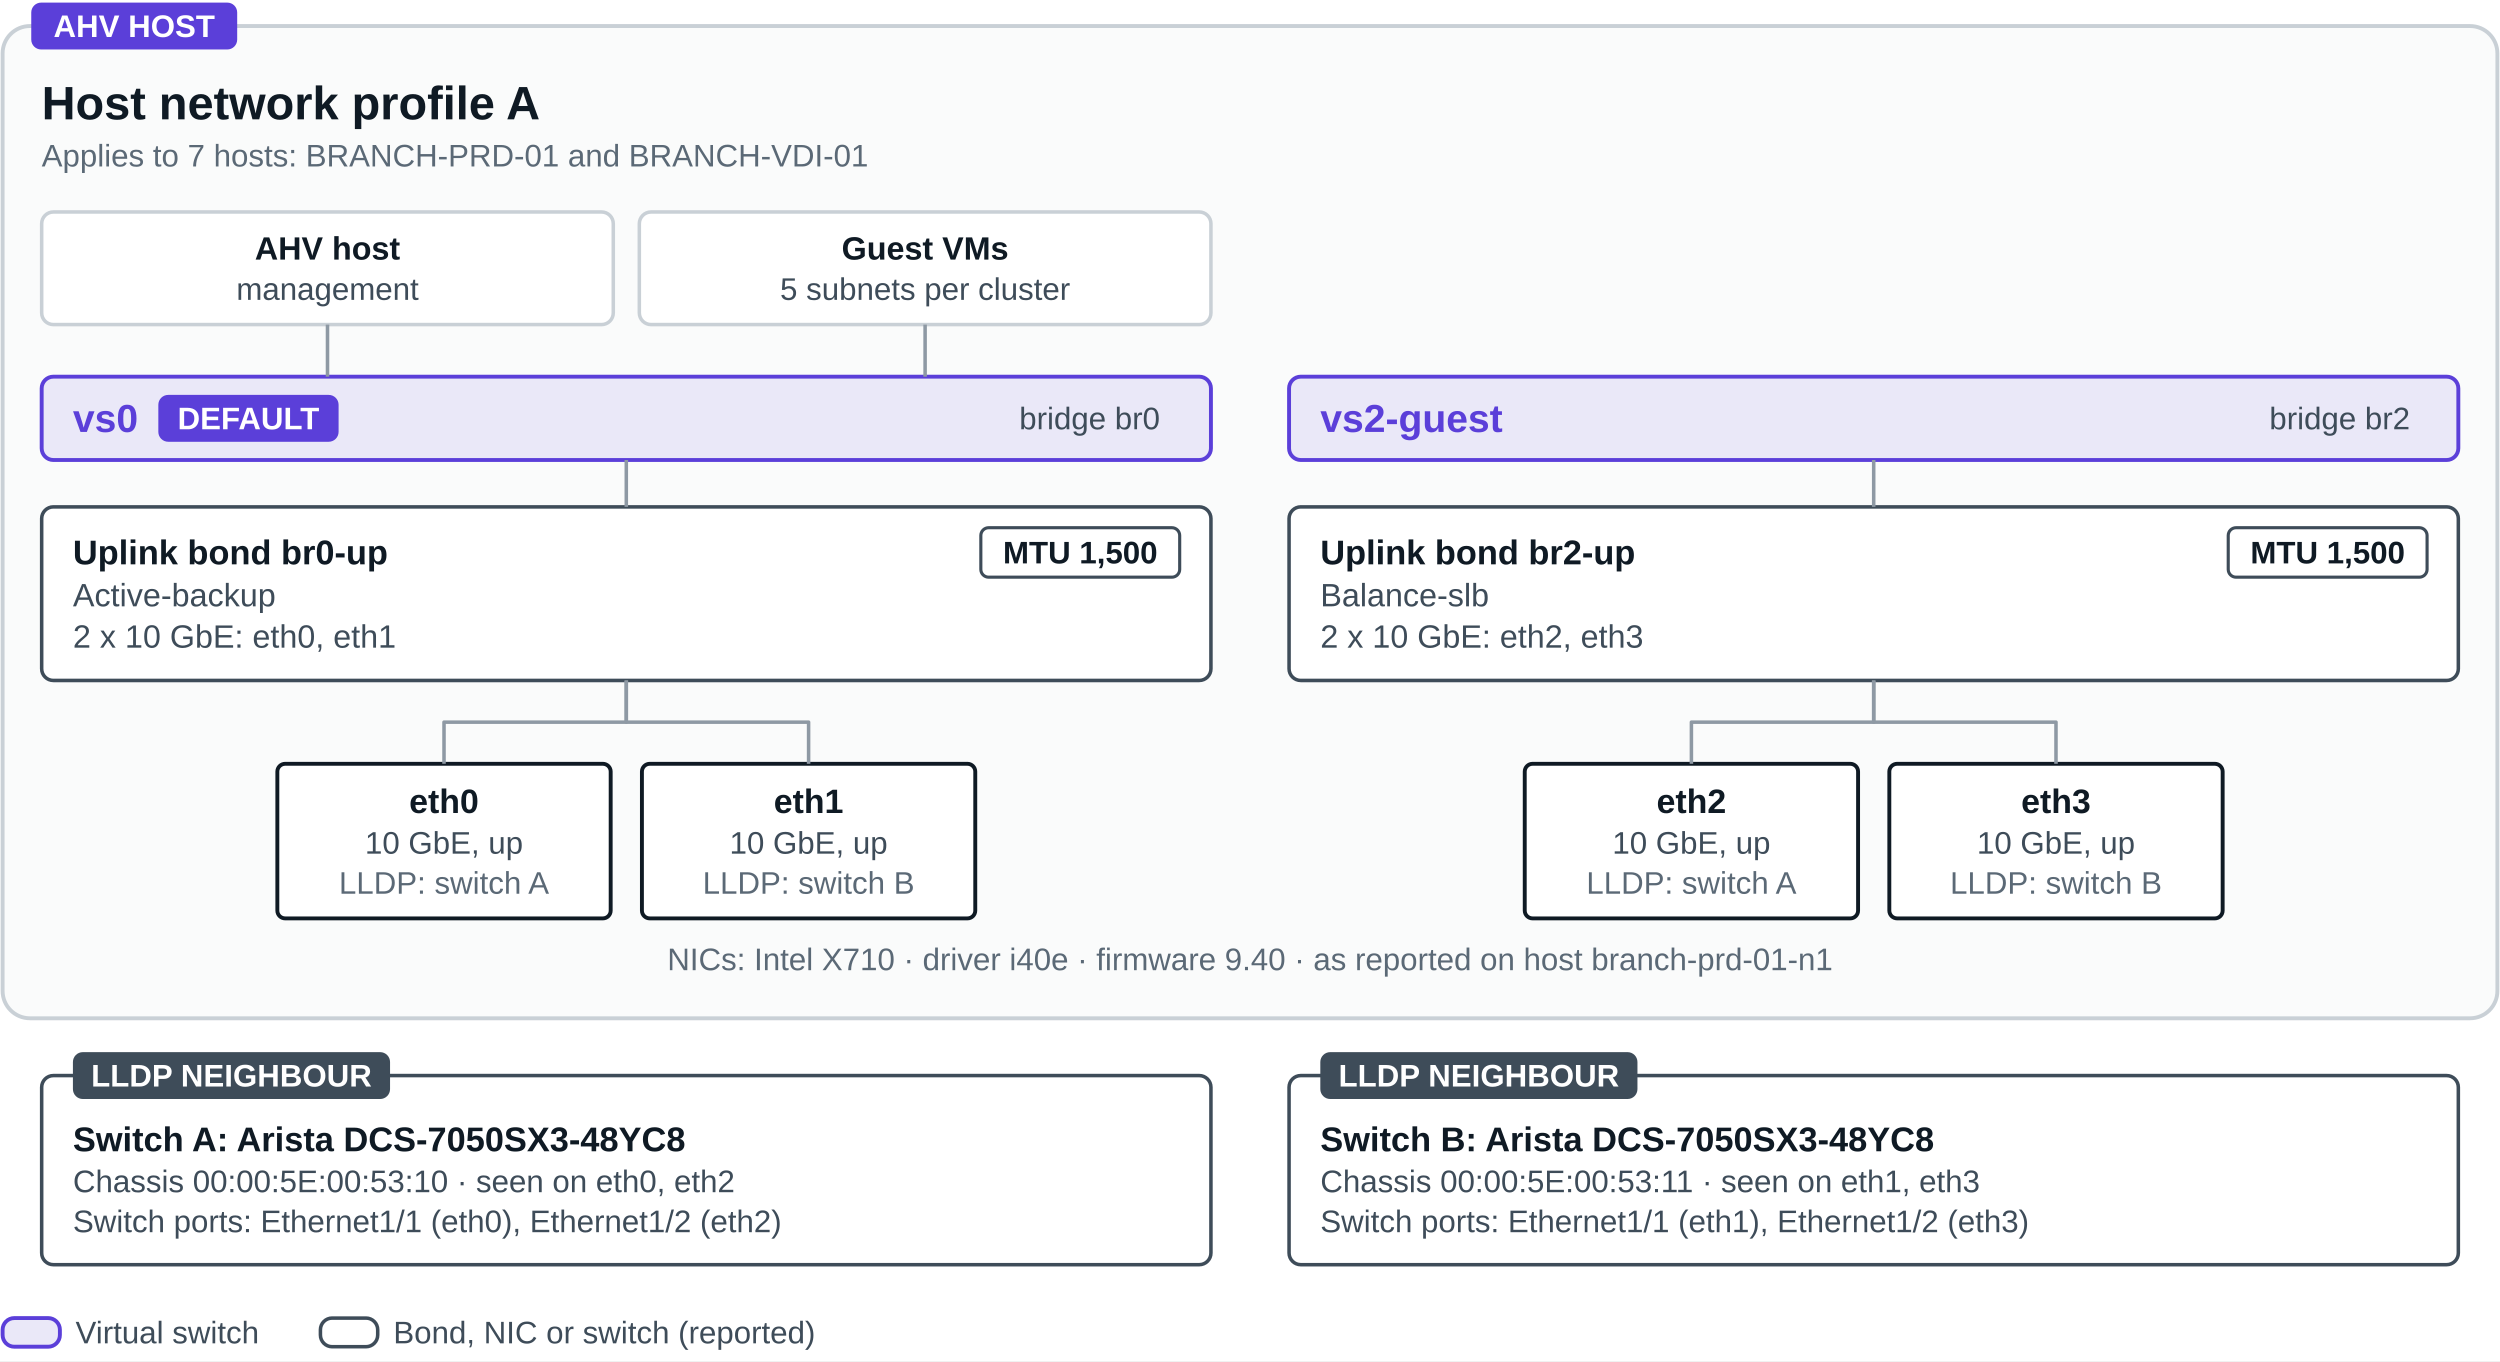
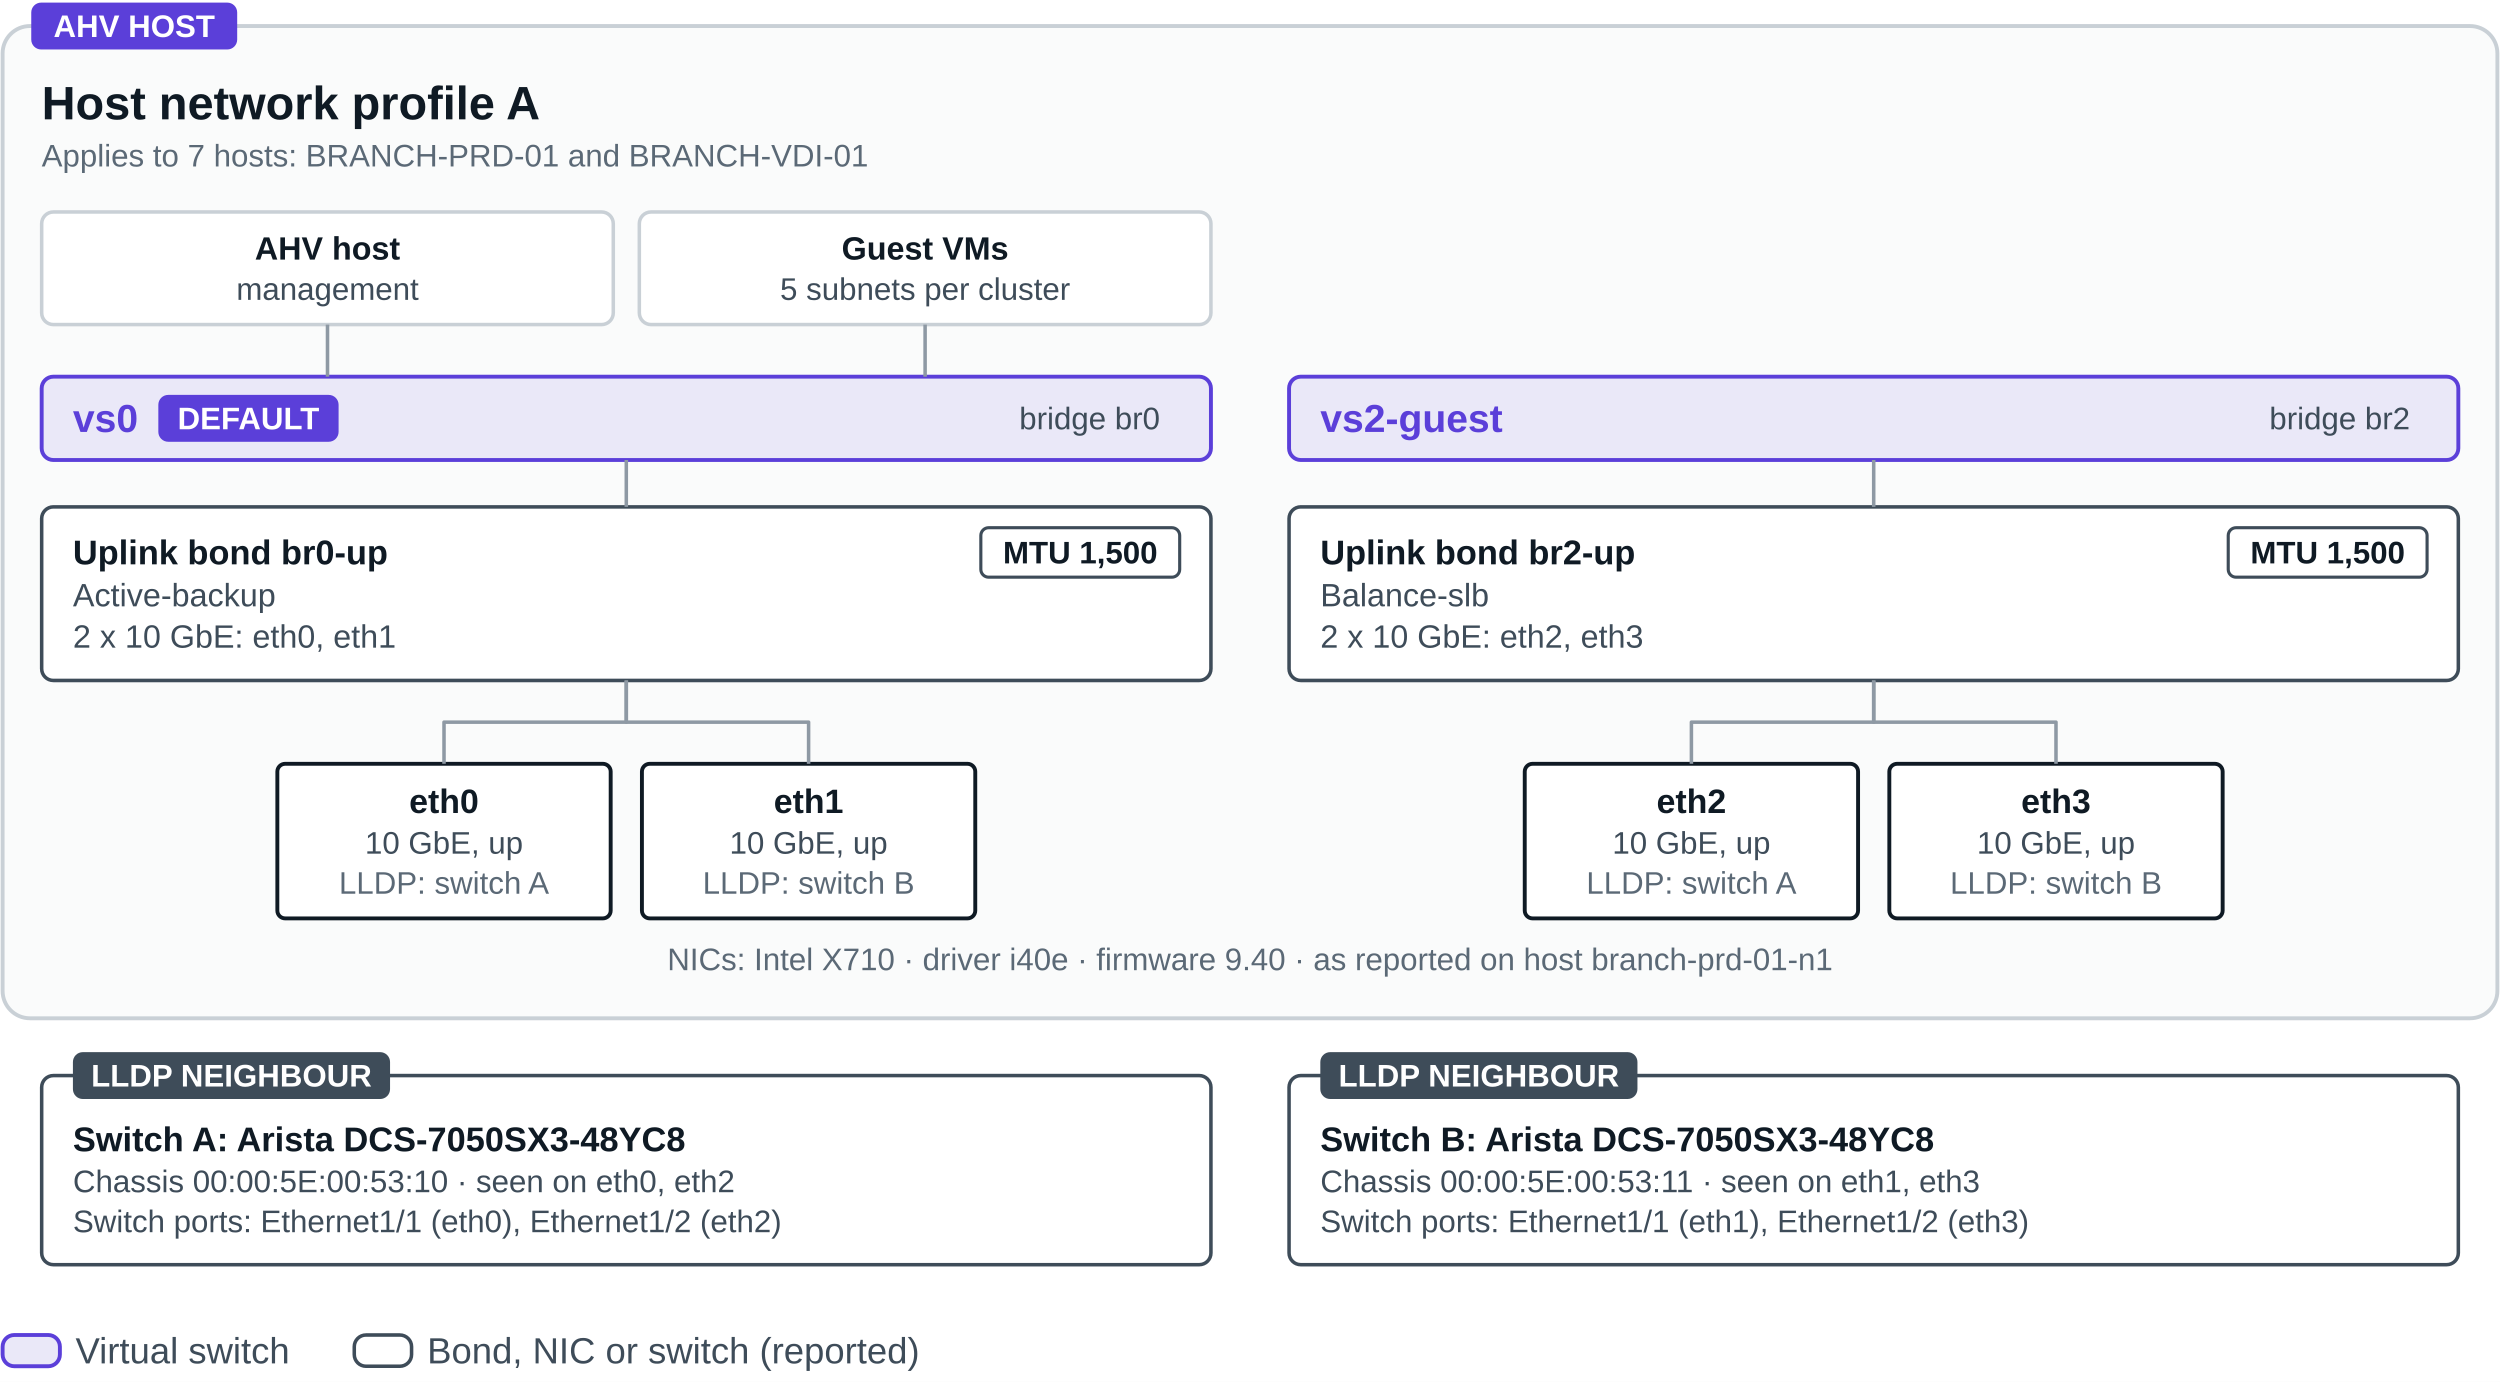
- <svg xmlns="http://www.w3.org/2000/svg" version="1.1" width="480pt" height="261.32pt" viewBox="0 0 480 261.32" font-family="Figtree, Calibri, 'Segoe UI', Arial, sans-serif">
-   <rect width="480" height="261.32" fill="#FFFFFF" />
+ <svg xmlns="http://www.w3.org/2000/svg" version="1.1" width="480pt" height="265.32pt" viewBox="0 0 480 265.32" font-family="Figtree, Calibri, 'Segoe UI', Arial, sans-serif">
+   <rect width="480" height="265.32" fill="#FFFFFF" />
  <g id="profile:67025c1055ad:host" data-kind="container" data-name="Host network profile A" data-profile="A">
    <rect x="0.5" y="5" width="479" height="190.51" fill="#FAFBFB" rx="5.25" stroke="#C9D0D6" stroke-width="0.75" />
    <text x="8" y="22.91" font-size="9" font-weight="600" fill="#0F1A24" textLength="93.22" lengthAdjust="spacingAndGlyphs">Host network profile A</text>
    <text x="8" y="31.96" font-size="6" fill="#5B6976" textLength="157.78" lengthAdjust="spacingAndGlyphs">Applies to 7 hosts: BRANCH-PRD-01 and BRANCH-VDI-01</text>
  </g>
  <g id="profile:67025c1055ad:vs:vs0:t:host" data-kind="box" data-name="AHV host management">
    <rect x="8" y="40.7" width="109.75" height="21.62" fill="#FFFFFF" rx="2.25" stroke="#C9D0D6" stroke-width="0.68" />
    <text x="62.88" y="49.84" text-anchor="middle" font-size="6.2" font-weight="600" fill="#0F1A24" textLength="27.32" lengthAdjust="spacingAndGlyphs">AHV host</text>
    <text x="62.88" y="57.58" text-anchor="middle" font-size="6" fill="#3E4C59" textLength="35.37" lengthAdjust="spacingAndGlyphs">management</text>
  </g>
  <g id="profile:67025c1055ad:vs:vs0:t:guest" data-kind="box" data-name="Guest VMs 5 subnets per cluster">
    <rect x="122.75" y="40.7" width="109.75" height="21.62" fill="#FFFFFF" rx="2.25" stroke="#C9D0D6" stroke-width="0.68" />
    <text x="177.62" y="49.84" text-anchor="middle" font-size="6.2" font-weight="600" fill="#0F1A24" textLength="30.97" lengthAdjust="spacingAndGlyphs">Guest VMs</text>
    <text x="177.62" y="57.58" text-anchor="middle" font-size="6" fill="#3E4C59" textLength="56.38" lengthAdjust="spacingAndGlyphs">5 subnets per cluster</text>
  </g>
  <g id="profile:67025c1055ad:vs:vs0" data-kind="box" data-bridge="br0" data-name="vs0" data-virtual-switch="vs0">
    <rect x="8" y="72.32" width="224.5" height="16" fill="#EAE8F8" rx="2.25" stroke="#5B3FD9" stroke-width="0.75" />
    <text x="14" y="82.94" font-size="7.5" font-weight="600" fill="#5B3FD9" textLength="12.4" lengthAdjust="spacingAndGlyphs">vs0</text>
  </g>
  <g id="profile:67025c1055ad:vs:vs0:bridge" data-kind="label">
    <text x="195.69" y="82.42" font-size="6" fill="#3E4C59" textLength="28.12" lengthAdjust="spacingAndGlyphs">bridge br0</text>
  </g>
  <g id="profile:67025c1055ad:vs:vs0:bond" data-kind="box" data-bond-mode="ACTIVE_BACKUP" data-mtu="1500" data-name="Uplink bond br0-up">
    <rect x="8" y="97.32" width="224.5" height="33.33" fill="#FFFFFF" rx="2.25" stroke="#3E4C59" stroke-width="0.68" />
    <text x="14" y="108.35" font-size="6.6" font-weight="600" fill="#0F1A24" textLength="58.42" lengthAdjust="spacingAndGlyphs">Uplink bond br0-up</text>
    <text x="14" y="116.41" font-size="6.2" fill="#3E4C59" textLength="40.81" lengthAdjust="spacingAndGlyphs">Active-backup</text>
    <text x="14" y="124.35" font-size="6.2" fill="#3E4C59" textLength="60.5" lengthAdjust="spacingAndGlyphs">2 x 10 GbE: eth0, eth1</text>
  </g>
  <g id="profile:67025c1055ad:vs:vs0:nic:eth0" data-kind="box" data-lldp-switch="A" data-name="eth0" data-speed-mbps="10000">
    <rect x="53.25" y="146.65" width="64" height="29.68" fill="#FFFFFF" rx="1.5" stroke="#0F1A24" stroke-width="0.75" />
    <text x="85.25" y="156.09" text-anchor="middle" font-size="6.5" font-weight="600" fill="#0F1A24" textLength="14" lengthAdjust="spacingAndGlyphs">eth0</text>
    <text x="85.25" y="163.91" text-anchor="middle" font-size="6" fill="#3E4C59" textLength="29.17" lengthAdjust="spacingAndGlyphs">10 GbE, up</text>
    <text x="85.25" y="171.59" text-anchor="middle" font-size="6" fill="#5B6976" textLength="40.14" lengthAdjust="spacingAndGlyphs">LLDP: switch A</text>
  </g>
  <g id="profile:67025c1055ad:vs:vs0:nic:eth1" data-kind="box" data-lldp-switch="B" data-name="eth1" data-speed-mbps="10000">
    <rect x="123.25" y="146.65" width="64" height="29.68" fill="#FFFFFF" rx="1.5" stroke="#0F1A24" stroke-width="0.75" />
    <text x="155.25" y="156.09" text-anchor="middle" font-size="6.5" font-weight="600" fill="#0F1A24" textLength="12.53" lengthAdjust="spacingAndGlyphs">eth1</text>
    <text x="155.25" y="163.91" text-anchor="middle" font-size="6" fill="#3E4C59" textLength="29.17" lengthAdjust="spacingAndGlyphs">10 GbE, up</text>
    <text x="155.25" y="171.59" text-anchor="middle" font-size="6" fill="#5B6976" textLength="39.74" lengthAdjust="spacingAndGlyphs">LLDP: switch B</text>
  </g>
  <g id="profile:67025c1055ad:vs:vs2-guest" data-kind="box" data-bridge="br2" data-name="vs2-guest" data-virtual-switch="vs2-guest">
    <rect x="247.5" y="72.32" width="224.5" height="16" fill="#EAE8F8" rx="2.25" stroke="#5B3FD9" stroke-width="0.75" />
    <text x="253.5" y="82.94" font-size="7.5" font-weight="600" fill="#5B3FD9" textLength="34.2" lengthAdjust="spacingAndGlyphs">vs2-guest</text>
  </g>
  <g id="profile:67025c1055ad:vs:vs2-guest:bridge" data-kind="label">
    <text x="435.71" y="82.42" font-size="6" fill="#3E4C59" textLength="27.63" lengthAdjust="spacingAndGlyphs">bridge br2</text>
  </g>
  <g id="profile:67025c1055ad:vs:vs2-guest:bond" data-kind="box" data-bond-mode="BALANCE_SLB" data-mtu="1500" data-name="Uplink bond br2-up">
    <rect x="247.5" y="97.32" width="224.5" height="33.33" fill="#FFFFFF" rx="2.25" stroke="#3E4C59" stroke-width="0.68" />
    <text x="253.5" y="108.35" font-size="6.6" font-weight="600" fill="#0F1A24" textLength="57.93" lengthAdjust="spacingAndGlyphs">Uplink bond br2-up</text>
    <text x="253.5" y="116.41" font-size="6.2" fill="#3E4C59" textLength="32.15" lengthAdjust="spacingAndGlyphs">Balance-slb</text>
    <text x="253.5" y="124.35" font-size="6.2" fill="#3E4C59" textLength="60.8" lengthAdjust="spacingAndGlyphs">2 x 10 GbE: eth2, eth3</text>
  </g>
  <g id="profile:67025c1055ad:vs:vs2-guest:nic:eth2" data-kind="box" data-lldp-switch="A" data-name="eth2" data-speed-mbps="10000">
    <rect x="292.75" y="146.65" width="64" height="29.68" fill="#FFFFFF" rx="1.5" stroke="#0F1A24" stroke-width="0.75" />
    <text x="324.75" y="156.09" text-anchor="middle" font-size="6.5" font-weight="600" fill="#0F1A24" textLength="13.52" lengthAdjust="spacingAndGlyphs">eth2</text>
    <text x="324.75" y="163.91" text-anchor="middle" font-size="6" fill="#3E4C59" textLength="29.17" lengthAdjust="spacingAndGlyphs">10 GbE, up</text>
    <text x="324.75" y="171.59" text-anchor="middle" font-size="6" fill="#5B6976" textLength="40.14" lengthAdjust="spacingAndGlyphs">LLDP: switch A</text>
  </g>
  <g id="profile:67025c1055ad:vs:vs2-guest:nic:eth3" data-kind="box" data-lldp-switch="B" data-name="eth3" data-speed-mbps="10000">
    <rect x="362.75" y="146.65" width="64" height="29.68" fill="#FFFFFF" rx="1.5" stroke="#0F1A24" stroke-width="0.75" />
    <text x="394.75" y="156.09" text-anchor="middle" font-size="6.5" font-weight="600" fill="#0F1A24" textLength="13.39" lengthAdjust="spacingAndGlyphs">eth3</text>
    <text x="394.75" y="163.91" text-anchor="middle" font-size="6" fill="#3E4C59" textLength="29.17" lengthAdjust="spacingAndGlyphs">10 GbE, up</text>
    <text x="394.75" y="171.59" text-anchor="middle" font-size="6" fill="#5B6976" textLength="39.74" lengthAdjust="spacingAndGlyphs">LLDP: switch B</text>
  </g>
  <g id="profile:67025c1055ad:host:nics" data-kind="label">
    <text x="240" y="186.27" text-anchor="middle" font-size="6" fill="#5B6976" textLength="224.21" lengthAdjust="spacingAndGlyphs">NICs: Intel X710 · driver i40e · firmware 9.40 · as reported on host branch-prd-01-n1</text>
  </g>
  <g id="profile:67025c1055ad:lldp:7ed12c059c" data-kind="box" data-chassis="00:00:5E:00:53:10" data-model="Arista DCS-7050SX3-48YC8" data-name="Switch A">
    <rect x="8" y="206.51" width="224.5" height="36.31" fill="#FFFFFF" rx="2.25" stroke="#3E4C59" stroke-width="0.68" />
    <text x="14" y="221.04" font-size="6.6" font-weight="600" fill="#0F1A24" textLength="117.9" lengthAdjust="spacingAndGlyphs">Switch A: Arista DCS-7050SX3-48YC8</text>
    <text x="14" y="228.9" font-size="6" fill="#3E4C59" textLength="127.5" lengthAdjust="spacingAndGlyphs">Chassis 00:00:5E:00:53:10 · seen on eth0, eth2</text>
    <text x="14" y="236.58" font-size="6" fill="#3E4C59" textLength="138.66" lengthAdjust="spacingAndGlyphs">Switch ports: Ethernet1/1 (eth0), Ethernet1/2 (eth2)</text>
  </g>
  <g id="profile:67025c1055ad:lldp:364e2799a5" data-kind="box" data-chassis="00:00:5E:00:53:11" data-model="Arista DCS-7050SX3-48YC8" data-name="Switch B">
    <rect x="247.5" y="206.51" width="224.5" height="36.31" fill="#FFFFFF" rx="2.25" stroke="#3E4C59" stroke-width="0.68" />
    <text x="253.5" y="221.04" font-size="6.6" font-weight="600" fill="#0F1A24" textLength="117.33" lengthAdjust="spacingAndGlyphs">Switch B: Arista DCS-7050SX3-48YC8</text>
    <text x="253.5" y="228.9" font-size="6" fill="#3E4C59" textLength="124.67" lengthAdjust="spacingAndGlyphs">Chassis 00:00:5E:00:53:11 · seen on eth1, eth3</text>
    <text x="253.5" y="236.58" font-size="6" fill="#3E4C59" textLength="137.2" lengthAdjust="spacingAndGlyphs">Switch ports: Ethernet1/1 (eth1), Ethernet1/2 (eth3)</text>
  </g>
  <g id="legend:0" data-kind="swatch">
-     <rect x="0.5" y="253.07" width="11" height="5.5" fill="#EAE8F8" rx="2.25" stroke="#5B3FD9" stroke-width="0.75" />
+     <rect x="0.5" y="256.32" width="11" height="6" fill="#EAE8F8" rx="2.25" stroke="#5B3FD9" stroke-width="0.75" />
  </g>
  <g id="legend:0:label" data-kind="label">
-     <text x="14.5" y="257.92" font-size="6" fill="#3E4C59" textLength="36.81" lengthAdjust="spacingAndGlyphs">Virtual switch</text>
+     <text x="14.5" y="261.77" font-size="7" fill="#3E4C59" textLength="42.94" lengthAdjust="spacingAndGlyphs">Virtual switch</text>
  </g>
  <g id="legend:1" data-kind="swatch">
-     <rect x="61.52" y="253.07" width="11" height="5.5" fill="#FFFFFF" rx="2.25" stroke="#3E4C59" stroke-width="0.68" />
+     <rect x="68.02" y="256.32" width="11" height="6" fill="#FFFFFF" rx="2.25" stroke="#3E4C59" stroke-width="0.68" />
  </g>
  <g id="legend:1:label" data-kind="label">
-     <text x="75.52" y="257.92" font-size="6" fill="#3E4C59" textLength="82.79" lengthAdjust="spacingAndGlyphs">Bond, NIC or switch (reported)</text>
+     <text x="82.02" y="261.77" font-size="7" fill="#3E4C59" textLength="96.59" lengthAdjust="spacingAndGlyphs">Bond, NIC or switch (reported)</text>
  </g>
  <g id="profile:67025c1055ad:vs:vs0:t:host-&gt;profile:67025c1055ad:vs:vs0" data-kind="edge" data-link="uses">
    <polyline points="62.88,62.32 62.88,72.32" fill="none" stroke="#8E99A4" stroke-width="0.68" stroke-linejoin="round" />
  </g>
  <g id="profile:67025c1055ad:vs:vs0:t:guest-&gt;profile:67025c1055ad:vs:vs0" data-kind="edge" data-link="uses">
    <polyline points="177.62,62.32 177.62,72.32" fill="none" stroke="#8E99A4" stroke-width="0.68" stroke-linejoin="round" />
  </g>
  <g id="profile:67025c1055ad:vs:vs0-&gt;profile:67025c1055ad:vs:vs0:bond" data-kind="edge" data-link="uplink">
    <polyline points="120.25,88.32 120.25,97.32" fill="none" stroke="#8E99A4" stroke-width="0.68" stroke-linejoin="round" />
  </g>
  <g id="profile:67025c1055ad:vs:vs0:bond-&gt;profile:67025c1055ad:vs:vs0:nic:eth0" data-kind="edge" data-link="uplink">
    <polyline points="120.25,130.65 120.25,138.65 85.25,138.65 85.25,146.65" fill="none" stroke="#8E99A4" stroke-width="0.68" stroke-linejoin="round" />
  </g>
  <g id="profile:67025c1055ad:vs:vs0:bond-&gt;profile:67025c1055ad:vs:vs0:nic:eth1" data-kind="edge" data-link="uplink">
    <polyline points="120.25,130.65 120.25,138.65 155.25,138.65 155.25,146.65" fill="none" stroke="#8E99A4" stroke-width="0.68" stroke-linejoin="round" />
  </g>
  <g id="profile:67025c1055ad:vs:vs2-guest-&gt;profile:67025c1055ad:vs:vs2-guest:bond" data-kind="edge" data-link="uplink">
    <polyline points="359.75,88.32 359.75,97.32" fill="none" stroke="#8E99A4" stroke-width="0.68" stroke-linejoin="round" />
  </g>
  <g id="profile:67025c1055ad:vs:vs2-guest:bond-&gt;profile:67025c1055ad:vs:vs2-guest:nic:eth2" data-kind="edge" data-link="uplink">
    <polyline points="359.75,130.65 359.75,138.65 324.75,138.65 324.75,146.65" fill="none" stroke="#8E99A4" stroke-width="0.68" stroke-linejoin="round" />
  </g>
  <g id="profile:67025c1055ad:vs:vs2-guest:bond-&gt;profile:67025c1055ad:vs:vs2-guest:nic:eth3" data-kind="edge" data-link="uplink">
    <polyline points="359.75,130.65 359.75,138.65 394.75,138.65 394.75,146.65" fill="none" stroke="#8E99A4" stroke-width="0.68" stroke-linejoin="round" />
  </g>
  <g id="profile:67025c1055ad:host:tag" data-kind="tag">
    <rect x="6" y="0.5" width="39.54" height="9" fill="#5B3FD9" rx="1.9" />
    <text x="25.77" y="7.1" text-anchor="middle" font-size="6" font-weight="600" fill="#FFFFFF" textLength="30.7" lengthAdjust="spacingAndGlyphs">AHV HOST</text>
  </g>
  <g id="profile:67025c1055ad:vs:vs0:default" data-kind="tag">
    <rect x="30.4" y="75.82" width="34.61" height="9" fill="#5B3FD9" rx="1.9" />
    <text x="47.7" y="82.42" text-anchor="middle" font-size="6" font-weight="600" fill="#FFFFFF" textLength="26.05" lengthAdjust="spacingAndGlyphs">DEFAULT</text>
  </g>
  <g id="profile:67025c1055ad:vs:vs0:bond:mtu" data-kind="pill">
    <rect x="188.32" y="101.32" width="38.18" height="9.5" fill="#FFFFFF" rx="1.5" stroke="#3E4C59" stroke-width="0.6" />
    <text x="207.41" y="108.17" text-anchor="middle" font-size="6" font-weight="600" fill="#0F1A24" textLength="29.42" lengthAdjust="spacingAndGlyphs">MTU 1,500</text>
  </g>
  <g id="profile:67025c1055ad:vs:vs2-guest:bond:mtu" data-kind="pill">
    <rect x="427.82" y="101.32" width="38.18" height="9.5" fill="#FFFFFF" rx="1.5" stroke="#3E4C59" stroke-width="0.6" />
    <text x="446.91" y="108.17" text-anchor="middle" font-size="6" font-weight="600" fill="#0F1A24" textLength="29.42" lengthAdjust="spacingAndGlyphs">MTU 1,500</text>
  </g>
  <g id="profile:67025c1055ad:lldp:7ed12c059c:tag" data-kind="tag">
    <rect x="14" y="202.01" width="60.89" height="9" fill="#3E4C59" rx="1.9" />
    <text x="44.44" y="208.61" text-anchor="middle" font-size="6" font-weight="600" fill="#FFFFFF" textLength="50.84" lengthAdjust="spacingAndGlyphs">LLDP NEIGHBOUR</text>
  </g>
  <g id="profile:67025c1055ad:lldp:364e2799a5:tag" data-kind="tag">
    <rect x="253.5" y="202.01" width="60.89" height="9" fill="#3E4C59" rx="1.9" />
    <text x="283.94" y="208.61" text-anchor="middle" font-size="6" font-weight="600" fill="#FFFFFF" textLength="50.84" lengthAdjust="spacingAndGlyphs">LLDP NEIGHBOUR</text>
  </g>
</svg>
